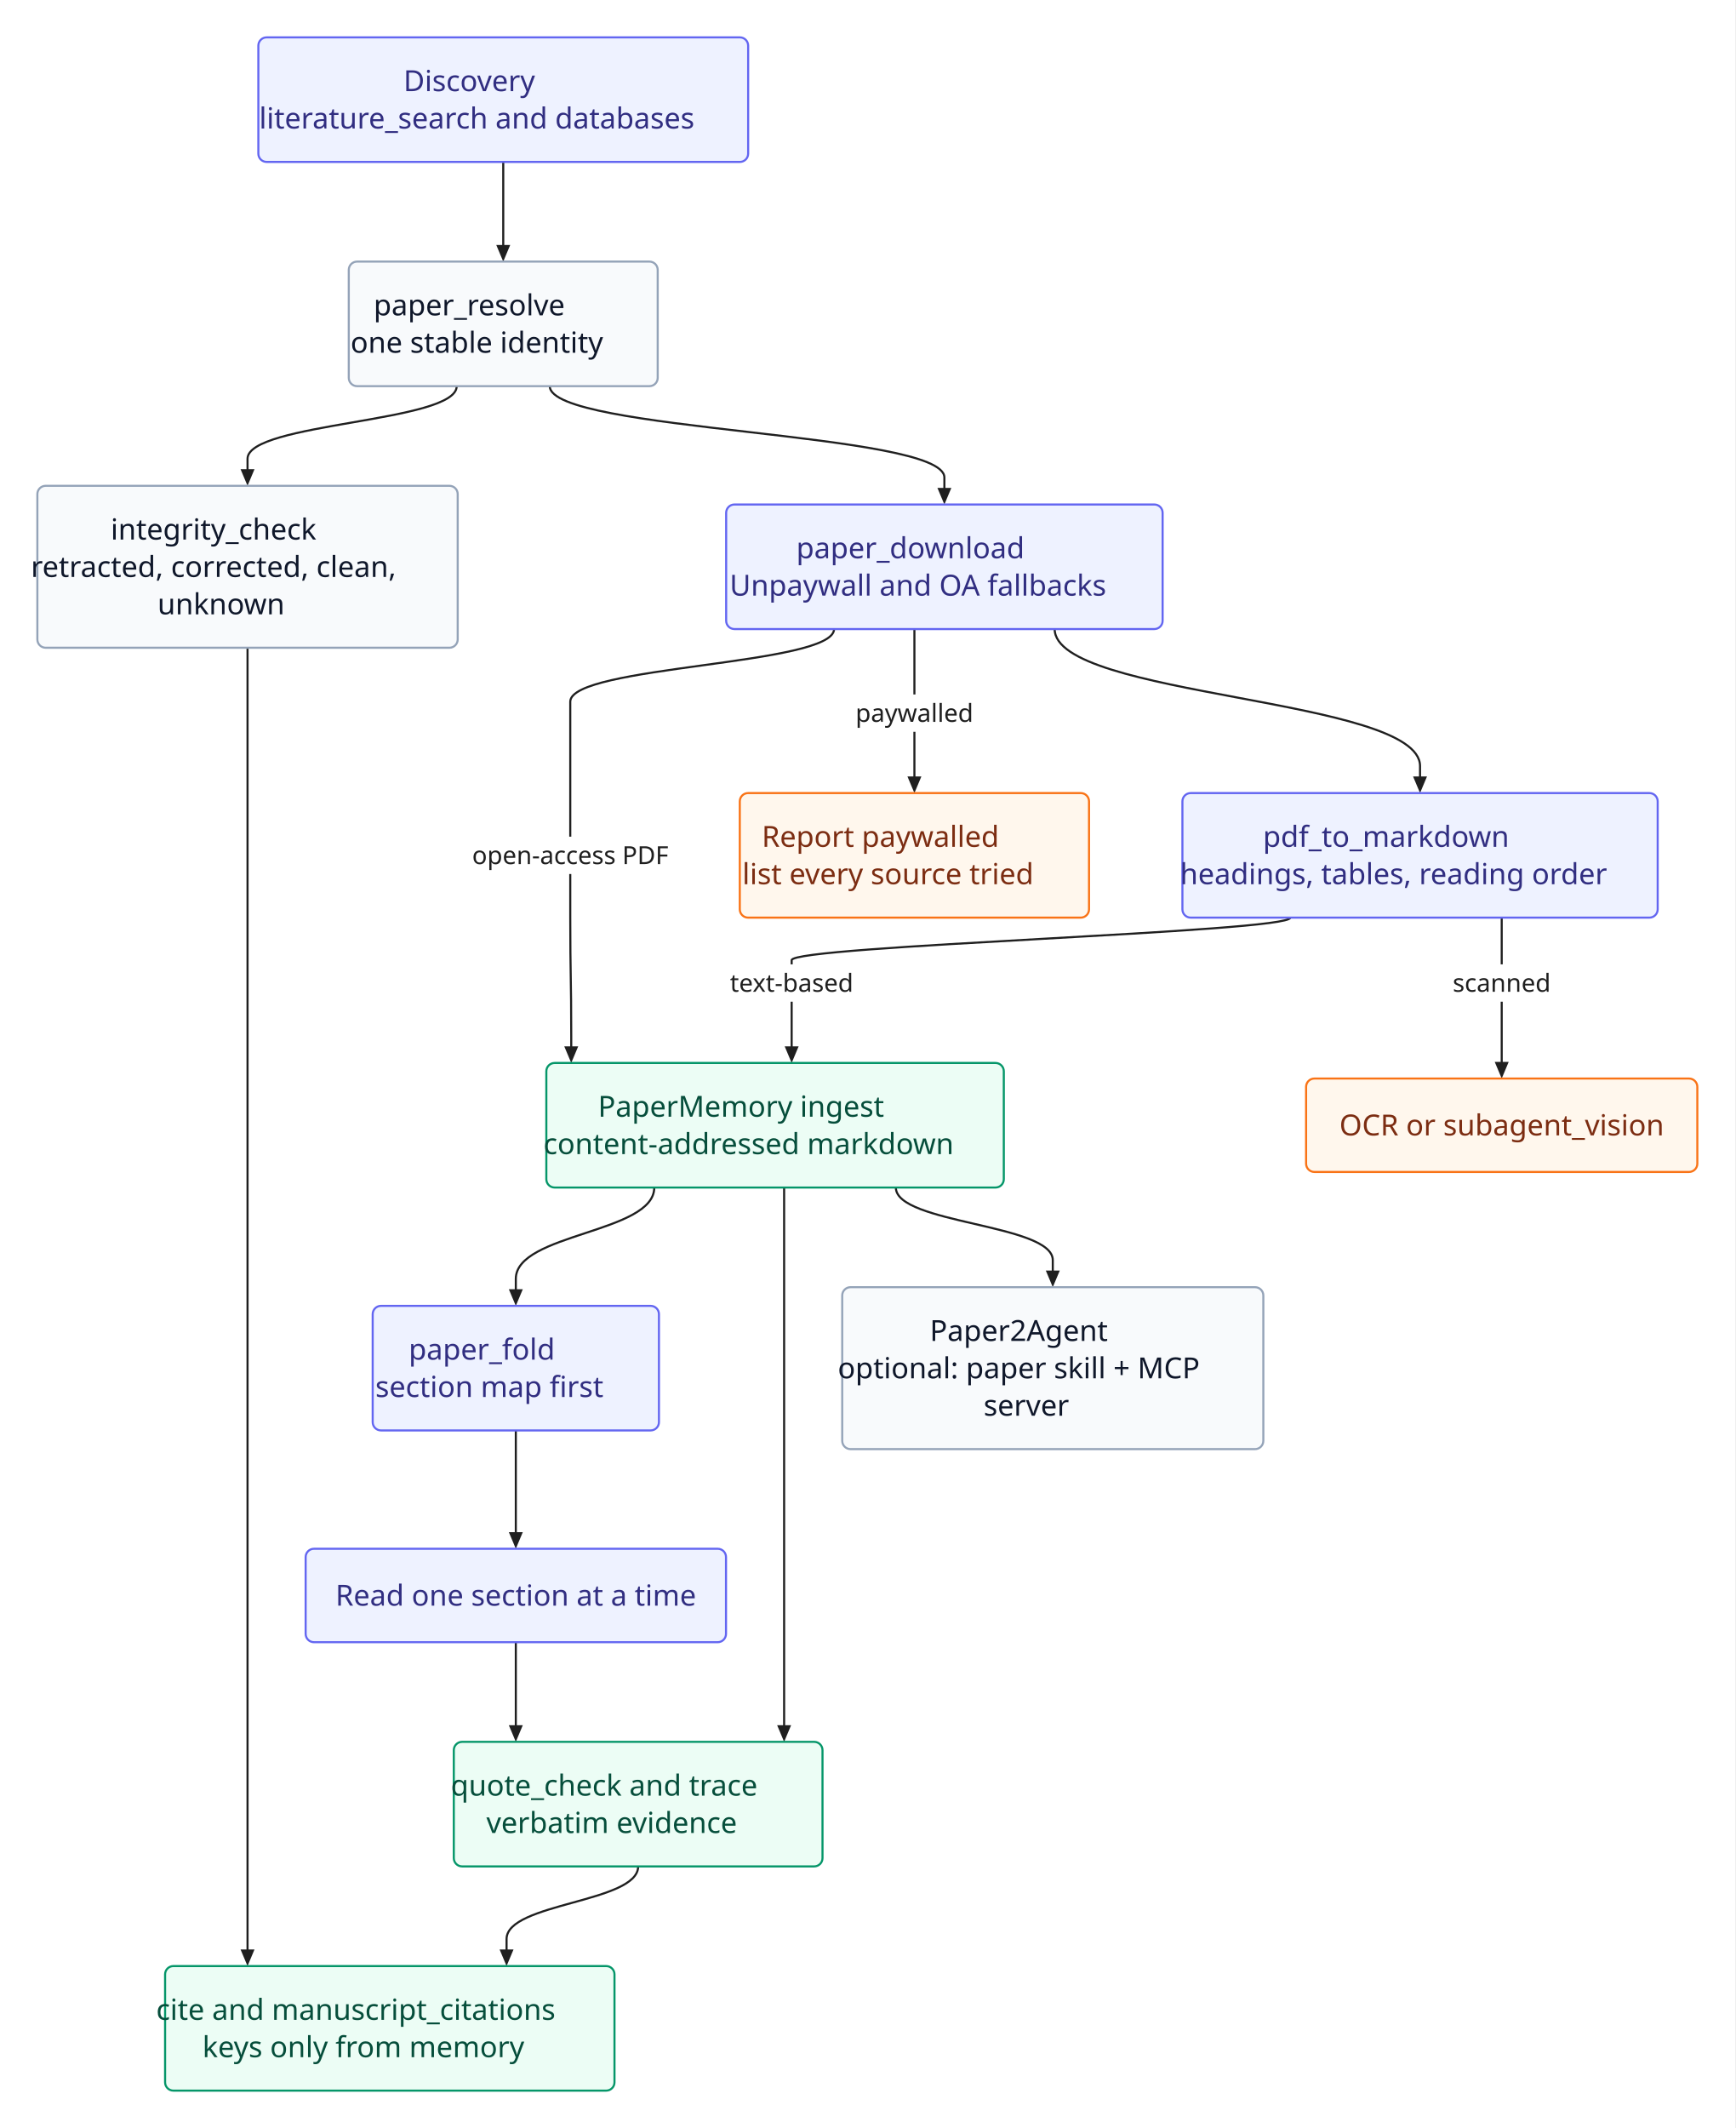
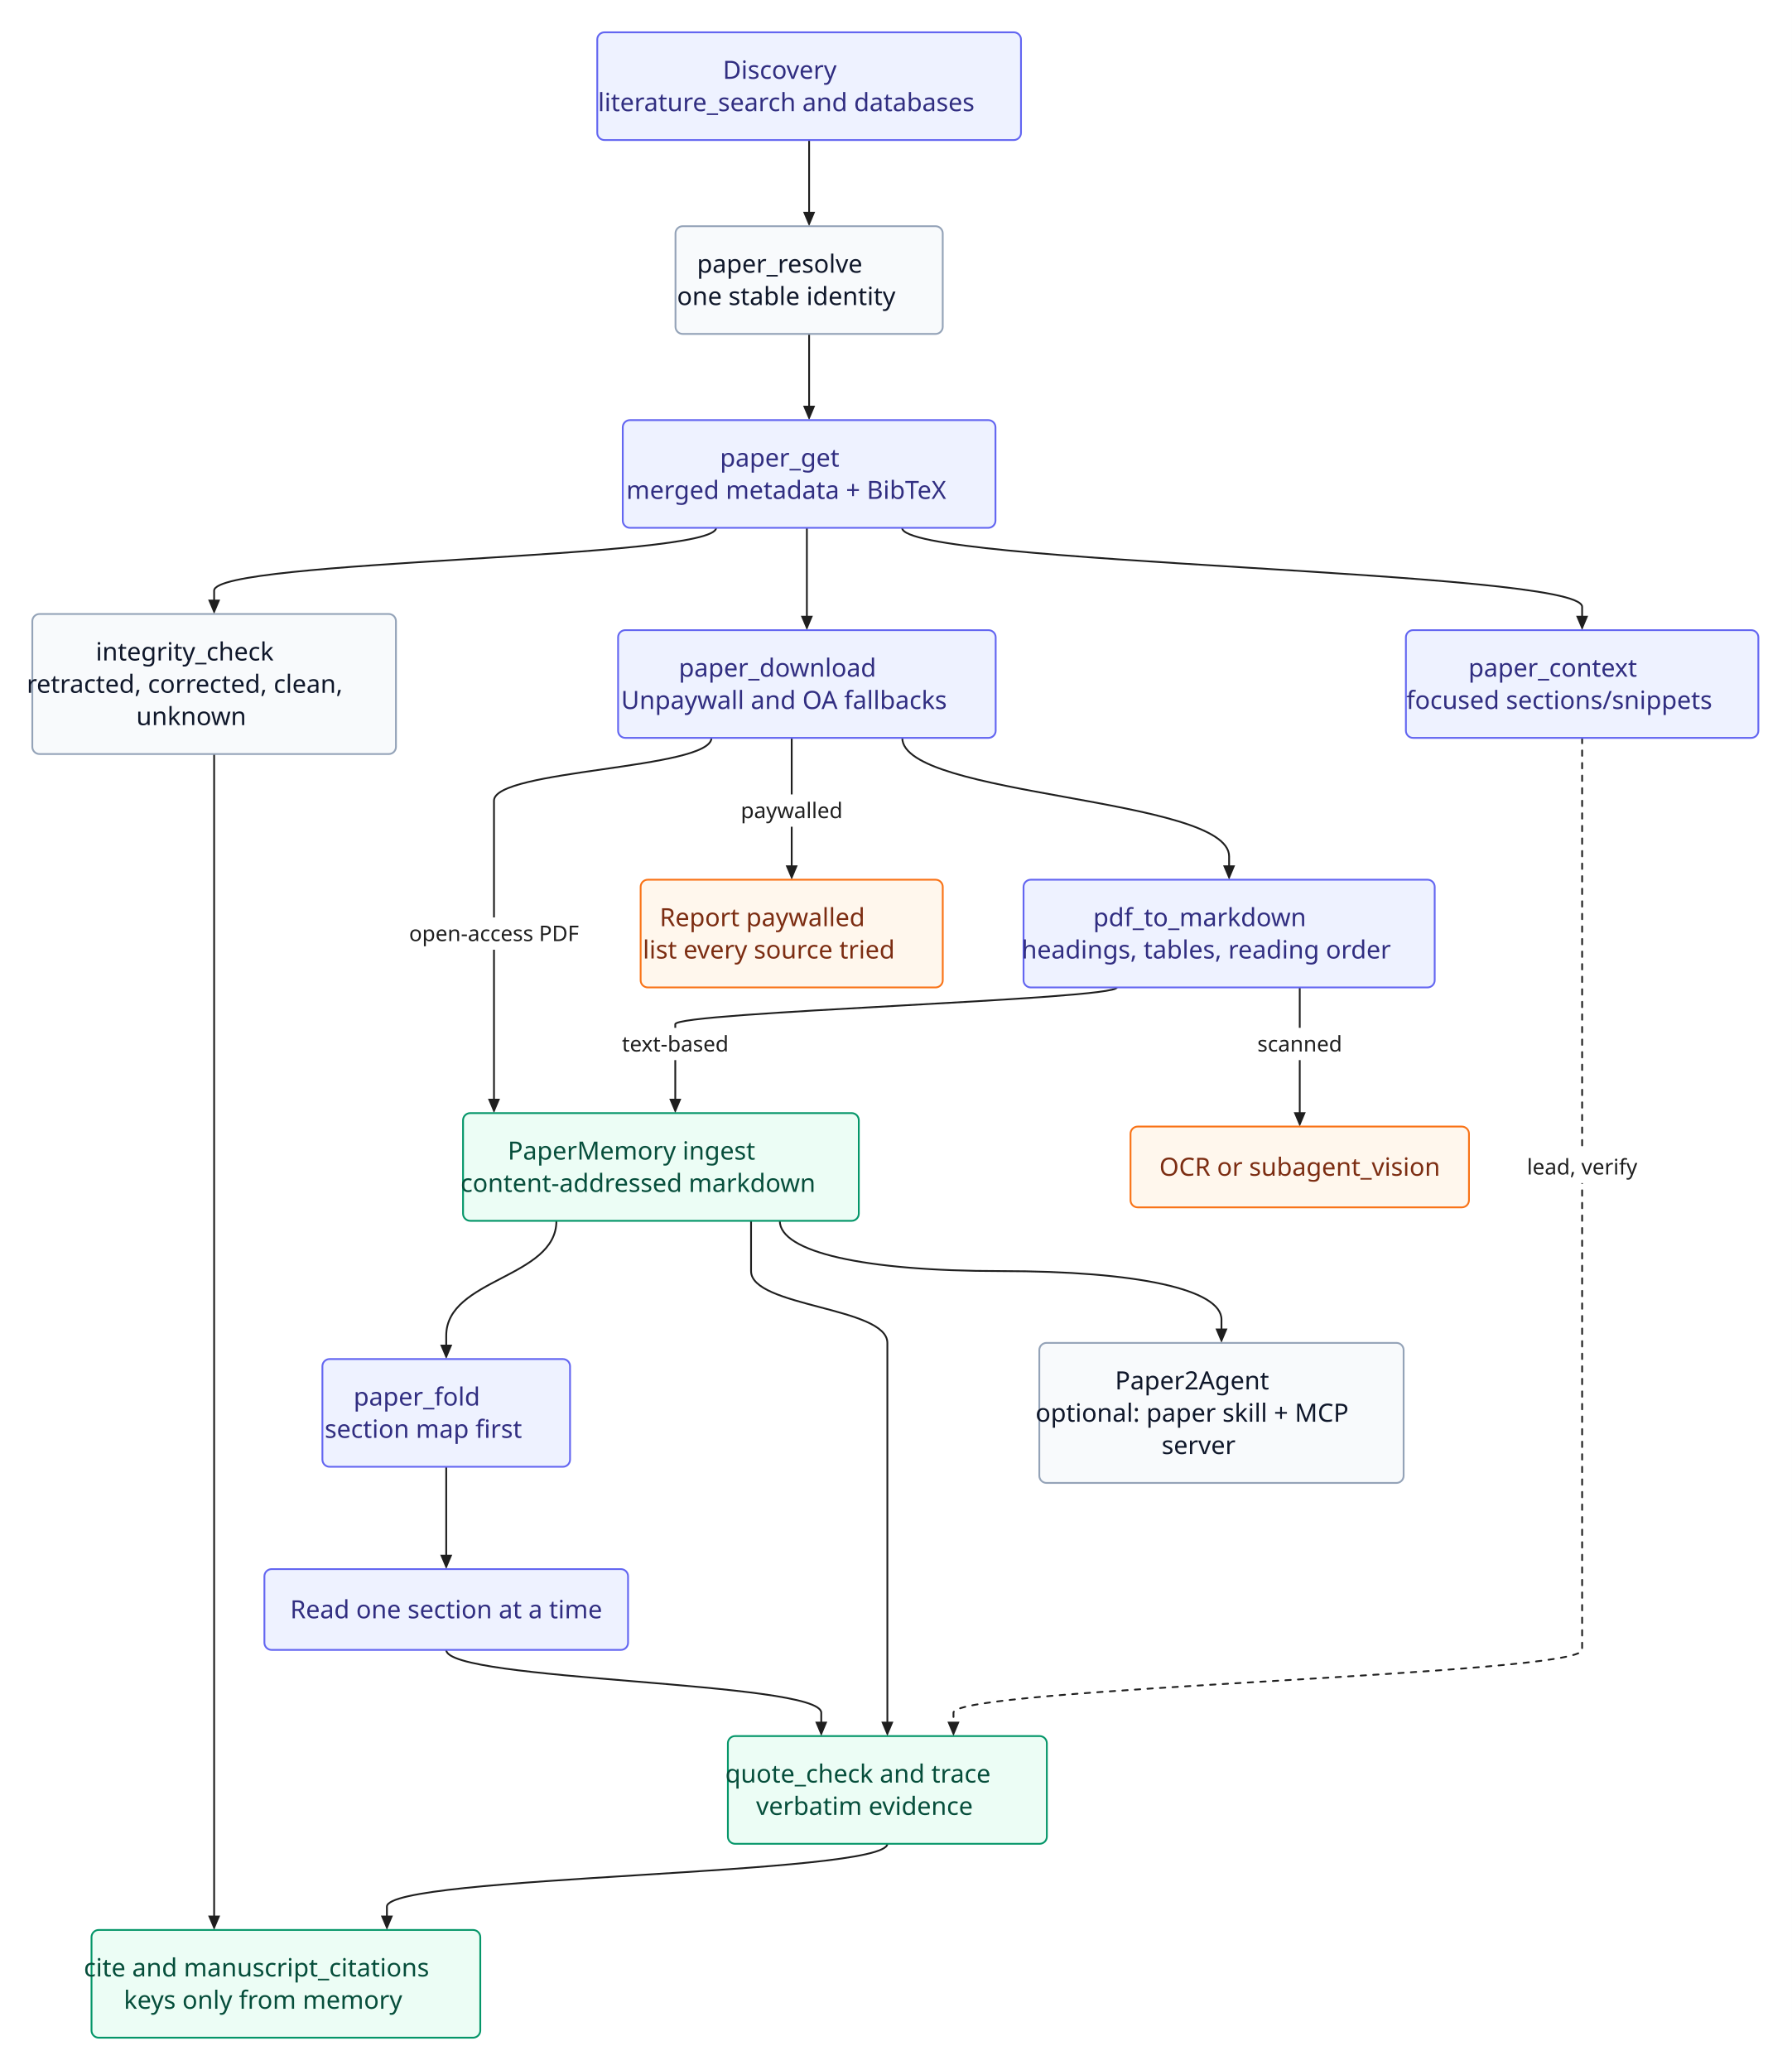
- <svg xmlns="http://www.w3.org/2000/svg" class="pele pele-flowchart" viewBox="0 0 836 1025" width="836" height="1025" style="max-width:100%;height:auto;--_bg:#fff;--_fg:#1f1f1f;--_m:#6e6e6e;--_l:#1f1f1f;--_s:#f3f3f3;--_a:#e6e6e6;--_b:#8a8a8a;--_c:#5b7bd5;color:#1f1f1f;--_r:4px;--_fm:monospace;font:14px sans-serif;letter-spacing:normal;word-spacing:normal;text-transform:none;direction:ltr;font-family:sans-serif" fill="#1f1f1f" role="graphics-document document" aria-roledescription="flowchart">
+ <svg xmlns="http://www.w3.org/2000/svg" class="pele pele-flowchart" viewBox="0 0 998 1153" width="998" height="1153" style="max-width:100%;height:auto;--_bg:#fff;--_fg:#1f1f1f;--_m:#6e6e6e;--_l:#1f1f1f;--_s:#f3f3f3;--_a:#e6e6e6;--_b:#8a8a8a;--_c:#5b7bd5;color:#1f1f1f;--_r:4px;--_fm:monospace;font:14px sans-serif;letter-spacing:normal;word-spacing:normal;text-transform:none;direction:ltr;font-family:sans-serif" fill="#1f1f1f" role="graphics-document document" aria-roledescription="flowchart">
  <rect width="100%" height="100%" fill="#ffffff" />
  <g class="pele-edges" fill="none" stroke="#1f1f1f" stroke-linecap="round">
    <g class="pele-edge" data-id="L_discover_resolve_0">
-       <path d="M242.46,78L242.46,119" />
-       <path class="pele-marker" d="M242.46,126L239.1,118L245.82,118Z" fill="#1f1f1f" stroke="none" />
-     </g>
-     <g class="pele-edge" data-id="L_resolve_integrity_0">
-       <path d="M220.04,186C220.04,203.5 119.26,203.5 119.26,221L119.26,227" />
-       <path class="pele-marker" d="M119.26,234L115.9,226L122.62,226Z" fill="#1f1f1f" stroke="none" />
-     </g>
-     <g class="pele-edge" data-id="L_resolve_download_0">
-       <path d="M264.88,186C264.88,208 455,208 455,230L455,236" />
-       <path class="pele-marker" d="M455,243L451.64,235L458.36,235Z" fill="#1f1f1f" stroke="none" />
+       <path d="M450.63,78L450.63,119" />
+       <path class="pele-marker" d="M450.63,126L447.27,118L453.99,118Z" fill="#1f1f1f" stroke="none" />
+     </g>
+     <g class="pele-edge" data-id="L_resolve_get_0">
+       <path d="M450.63,186L450.63,227" />
+       <path class="pele-marker" d="M450.63,234L447.27,226L453.99,226Z" fill="#1f1f1f" stroke="none" />
+     </g>
+     <g class="pele-edge" data-id="L_get_integrity_0">
+       <path d="M398.84,294C398.84,311.5 119.26,311.5 119.26,329L119.26,335" />
+       <path class="pele-marker" d="M119.26,342L115.9,334L122.62,334Z" fill="#1f1f1f" stroke="none" />
+     </g>
+     <g class="pele-edge" data-id="L_get_download_0">
+       <path d="M449.38,294L449.38,344" />
+       <path class="pele-marker" d="M449.38,351L446.02,343L452.74,343Z" fill="#1f1f1f" stroke="none" />
+     </g>
+     <g class="pele-edge" data-id="L_get_context_0">
+       <path d="M502.42,294C502.42,314.45 881.15,317.55 881.15,338L881.15,344" />
+       <path class="pele-marker" d="M881.15,351L877.79,343L884.51,343Z" fill="#1f1f1f" stroke="none" />
+     </g>
+     <g class="pele-edge" data-id="L_context_quote_0">
+       <path d="M881.15,411L881.15,919C881.15,933 531.03,940 531.03,954L531.03,960" stroke-dasharray="3 4" />
+       <path class="pele-marker" d="M531.03,967L527.67,959L534.39,959Z" fill="#1f1f1f" stroke="none" />
    </g>
    <g class="pele-edge" data-id="L_download_ingest_0">
-       <path d="M401.85,303C401.85,320.5 274.75,320.5 274.75,338L274.75,442C274.75,470.5 275.22,470.5 275.22,499L275.22,505" />
-       <path class="pele-marker" d="M275.22,512L271.86,504L278.58,504Z" fill="#1f1f1f" stroke="none" />
+       <path d="M396.24,411C396.24,428.5 275.12,428.5 275.12,446L275.12,613" />
+       <path class="pele-marker" d="M275.12,620L271.76,612L278.48,612Z" fill="#1f1f1f" stroke="none" />
    </g>
    <g class="pele-edge" data-id="L_download_paywall_0">
-       <path d="M440.56,303L440.56,375" />
-       <path class="pele-marker" d="M440.56,382L437.2,374L443.92,374Z" fill="#1f1f1f" stroke="none" />
+       <path d="M440.93,411L440.93,483" />
+       <path class="pele-marker" d="M440.93,490L437.57,482L444.29,482Z" fill="#1f1f1f" stroke="none" />
    </g>
    <g class="pele-edge" data-id="L_download_convert_0">
-       <path d="M508.14,303C508.14,336 684.17,336 684.17,369L684.17,375" />
-       <path class="pele-marker" d="M684.17,382L680.81,374L687.53,374Z" fill="#1f1f1f" stroke="none" />
+       <path d="M502.52,411C502.52,444 684.54,444 684.54,477L684.54,483" />
+       <path class="pele-marker" d="M684.54,490L681.18,482L687.9,482Z" fill="#1f1f1f" stroke="none" />
    </g>
    <g class="pele-edge" data-id="L_convert_ingest_0">
-       <path d="M621.67,442C621.67,449 381.42,455.5 381.42,462.5L381.42,505" />
-       <path class="pele-marker" d="M381.42,512L378.06,504L384.78,504Z" fill="#1f1f1f" stroke="none" />
+       <path d="M622.04,550C622.04,556.83 376.09,563.67 376.09,570.5L376.09,613" />
+       <path class="pele-marker" d="M376.09,620L372.73,612L379.45,612Z" fill="#1f1f1f" stroke="none" />
    </g>
    <g class="pele-edge" data-id="L_convert_vision_0">
-       <path d="M723.52,442L723.52,512.5" />
-       <path class="pele-marker" d="M723.52,519.5L720.16,511.5L726.88,511.5Z" fill="#1f1f1f" stroke="none" />
+       <path d="M723.88,550L723.88,620.5" />
+       <path class="pele-marker" d="M723.88,627.5L720.52,619.5L727.24,619.5Z" fill="#1f1f1f" stroke="none" />
    </g>
    <g class="pele-edge" data-id="L_ingest_fold_0">
-       <path d="M315.22,572C315.22,594 248.52,594 248.52,616L248.52,622" />
-       <path class="pele-marker" d="M248.52,629L245.16,621L251.88,621Z" fill="#1f1f1f" stroke="none" />
+       <path d="M309.89,680C309.89,712 248.52,712 248.52,744L248.52,750" />
+       <path class="pele-marker" d="M248.52,757L245.16,749L251.88,749Z" fill="#1f1f1f" stroke="none" />
    </g>
    <g class="pele-edge" data-id="L_ingest_quote_0">
-       <path d="M377.79,572L377.79,832" />
-       <path class="pele-marker" d="M377.79,839L374.43,831L381.15,831Z" fill="#1f1f1f" stroke="none" />
+       <path d="M418.3,680L418.3,708C418.3,728 494.21,728 494.21,748L494.21,960" />
+       <path class="pele-marker" d="M494.21,967L490.85,959L497.57,959Z" fill="#1f1f1f" stroke="none" />
    </g>
    <g class="pele-edge" data-id="L_fold_read_0">
-       <path d="M248.52,689L248.52,739" />
-       <path class="pele-marker" d="M248.52,746L245.16,738L251.88,738Z" fill="#1f1f1f" stroke="none" />
+       <path d="M248.52,817L248.52,867" />
+       <path class="pele-marker" d="M248.52,874L245.16,866L251.88,866Z" fill="#1f1f1f" stroke="none" />
    </g>
    <g class="pele-edge" data-id="L_read_quote_0">
-       <path d="M248.52,791L248.52,832" />
-       <path class="pele-marker" d="M248.52,839L245.16,831L251.88,831Z" fill="#1f1f1f" stroke="none" />
+       <path d="M248.52,919C248.52,936.5 457.39,936.5 457.39,954L457.39,960" />
+       <path class="pele-marker" d="M457.39,967L454.03,959L460.75,959Z" fill="#1f1f1f" stroke="none" />
    </g>
    <g class="pele-edge" data-id="L_quote_cite_0">
-       <path d="M307.46,899C307.46,916.5 244.06,916.5 244.06,934L244.06,940" />
-       <path class="pele-marker" d="M244.06,947L240.7,939L247.42,939Z" fill="#1f1f1f" stroke="none" />
+       <path d="M494.21,1027C494.21,1044.5 215.49,1044.5 215.49,1062L215.49,1068" />
+       <path class="pele-marker" d="M215.49,1075L212.13,1067L218.85,1067Z" fill="#1f1f1f" stroke="none" />
    </g>
    <g class="pele-edge" data-id="L_integrity_cite_0">
-       <path d="M119.26,312L119.26,940" />
-       <path class="pele-marker" d="M119.26,947L115.9,939L122.62,939Z" fill="#1f1f1f" stroke="none" />
+       <path d="M119.26,420L119.26,1068" />
+       <path class="pele-marker" d="M119.26,1075L115.9,1067L122.62,1067Z" fill="#1f1f1f" stroke="none" />
    </g>
    <g class="pele-edge" data-id="L_ingest_agent_0">
-       <path d="M431.62,572C431.62,589.5 507.23,589.5 507.23,607L507.23,613" />
-       <path class="pele-marker" d="M507.23,620L503.87,612L510.6,612Z" fill="#1f1f1f" stroke="none" />
+       <path d="M434.3,680C434.3,697.36 481.03,708 557.29,708C633.55,708 680.29,718.26 680.29,735L680.29,741" />
+       <path class="pele-marker" d="M680.29,748L676.93,740L683.65,740Z" fill="#1f1f1f" stroke="none" />
    </g>
  </g>
  <g class="pele-edge-labels" font-size="12">
+     <g class="pele-edge-label" data-id="L_context_quote_0">
+       <rect x="848.14" y="641" width="66.02" height="18" rx="3" fill="#fff" />
+       <text x="881.15" y="654.2" text-anchor="middle">lead, verify</text>
+     </g>
    <g class="pele-edge-label" data-id="L_download_ingest_0">
-       <rect x="223.07" y="403" width="103.36" height="18" rx="3" fill="#fff" />
-       <text x="274.75" y="416.2" text-anchor="middle">open-access PDF</text>
+       <rect x="223.44" y="511" width="103.36" height="18" rx="3" fill="#fff" />
+       <text x="275.12" y="524.2" text-anchor="middle">open-access PDF</text>
    </g>
    <g class="pele-edge-label" data-id="L_download_paywall_0">
-       <rect x="409.89" y="334.5" width="61.35" height="18" rx="3" fill="#fff" />
-       <text x="440.56" y="347.7" text-anchor="middle">paywalled</text>
+       <rect x="410.26" y="442.5" width="61.35" height="18" rx="3" fill="#fff" />
+       <text x="440.93" y="455.7" text-anchor="middle">paywalled</text>
    </g>
    <g class="pele-edge-label" data-id="L_convert_ingest_0">
-       <rect x="349.41" y="464.5" width="64.03" height="18" rx="3" fill="#fff" />
-       <text x="381.42" y="477.7" text-anchor="middle">text-based</text>
+       <rect x="344.08" y="572.5" width="64.03" height="18" rx="3" fill="#fff" />
+       <text x="376.09" y="585.7" text-anchor="middle">text-based</text>
    </g>
    <g class="pele-edge-label" data-id="L_convert_vision_0">
-       <rect x="696.84" y="464.5" width="53.36" height="18" rx="3" fill="#fff" />
-       <text x="723.52" y="477.7" text-anchor="middle">scanned</text>
+       <rect x="697.2" y="572.5" width="53.36" height="18" rx="3" fill="#fff" />
+       <text x="723.88" y="585.7" text-anchor="middle">scanned</text>
    </g>
  </g>
  <g class="pele-nodes">
-     <g class="pele-node pele-shape-rect discovery" data-id="discover" transform="translate(242.46,48)">
+     <g class="pele-node pele-shape-rect discovery" data-id="discover" transform="translate(450.63,48)">
      <rect x="-117.99" y="-30" width="235.99" height="60" fill="#f3f3f3" stroke="#8a8a8a" style="rx:4px;fill:#eef2ff;stroke:#6366f1;" />
      <text class="pele-label" style="fill:#312e81;" text-anchor="middle" xml:space="preserve">
        <tspan x="0" y="-4.1">Discovery</tspan>
        <tspan x="0" y="13.9">literature_search and databases</tspan>
      </text>
    </g>
-     <g class="pele-node pele-shape-rect optional" data-id="resolve" transform="translate(242.46,156)">
+     <g class="pele-node pele-shape-rect optional" data-id="resolve" transform="translate(450.63,156)">
      <rect x="-74.42" y="-30" width="148.84" height="60" fill="#f3f3f3" stroke="#8a8a8a" style="rx:4px;fill:#f8fafc;stroke:#94a3b8;" />
      <text class="pele-label" style="fill:#0f172a;" text-anchor="middle" xml:space="preserve">
        <tspan x="0" y="-4.1">paper_resolve</tspan>
        <tspan x="0" y="13.9">one stable identity</tspan>
      </text>
    </g>
-     <g class="pele-node pele-shape-rect optional" data-id="integrity" transform="translate(119.26,273)">
+     <g class="pele-node pele-shape-rect discovery" data-id="get" transform="translate(450.63,264)">
+       <rect x="-103.79" y="-30" width="207.58" height="60" fill="#f3f3f3" stroke="#8a8a8a" style="rx:4px;fill:#eef2ff;stroke:#6366f1;" />
+       <text class="pele-label" style="fill:#312e81;" text-anchor="middle" xml:space="preserve">
+         <tspan x="0" y="-4.1">paper_get</tspan>
+         <tspan x="0" y="13.9">merged metadata + BibTeX</tspan>
+       </text>
+     </g>
+     <g class="pele-node pele-shape-rect optional" data-id="integrity" transform="translate(119.26,381)">
      <rect x="-101.26" y="-39" width="202.52" height="78" fill="#f3f3f3" stroke="#8a8a8a" style="rx:4px;fill:#f8fafc;stroke:#94a3b8;" />
      <text class="pele-label" style="fill:#0f172a;" text-anchor="middle" xml:space="preserve">
        <tspan x="0" y="-13.1">integrity_check</tspan>
        <tspan x="0" y="4.9">retracted, corrected, clean,</tspan>
        <tspan x="0" y="22.9">unknown</tspan>
      </text>
    </g>
-     <g class="pele-node pele-shape-rect discovery" data-id="download" transform="translate(455,273)">
+     <g class="pele-node pele-shape-rect discovery" data-id="download" transform="translate(449.38,381)">
      <rect x="-105.14" y="-30" width="210.29" height="60" fill="#f3f3f3" stroke="#8a8a8a" style="rx:4px;fill:#eef2ff;stroke:#6366f1;" />
      <text class="pele-label" style="fill:#312e81;" text-anchor="middle" xml:space="preserve">
        <tspan x="0" y="-4.1">paper_download</tspan>
        <tspan x="0" y="13.9">Unpaywall and OA fallbacks</tspan>
      </text>
    </g>
-     <g class="pele-node pele-shape-rect evidence" data-id="ingest" transform="translate(373.42,542)">
+     <g class="pele-node pele-shape-rect discovery" data-id="context" transform="translate(881.15,381)">
+       <rect x="-98.15" y="-30" width="196.3" height="60" fill="#f3f3f3" stroke="#8a8a8a" style="rx:4px;fill:#eef2ff;stroke:#6366f1;" />
+       <text class="pele-label" style="fill:#312e81;" text-anchor="middle" xml:space="preserve">
+         <tspan x="0" y="-4.1">paper_context</tspan>
+         <tspan x="0" y="13.9">focused sections/snippets</tspan>
+       </text>
+     </g>
+     <g class="pele-node pele-shape-rect evidence" data-id="quote" transform="translate(494.21,997)">
+       <rect x="-88.82" y="-30" width="177.64" height="60" fill="#f3f3f3" stroke="#8a8a8a" style="rx:4px;fill:#ecfdf5;stroke:#059669;" />
+       <text class="pele-label" style="fill:#064e3b;" text-anchor="middle" xml:space="preserve">
+         <tspan x="0" y="-4.1">quote_check and trace</tspan>
+         <tspan x="0" y="13.9">verbatim evidence</tspan>
+       </text>
+     </g>
+     <g class="pele-node pele-shape-rect evidence" data-id="ingest" transform="translate(368.09,650)">
      <rect x="-110.2" y="-30" width="220.41" height="60" fill="#f3f3f3" stroke="#8a8a8a" style="rx:4px;fill:#ecfdf5;stroke:#059669;" />
      <text class="pele-label" style="fill:#064e3b;" text-anchor="middle" xml:space="preserve">
        <tspan x="0" y="-4.1">PaperMemory ingest</tspan>
        <tspan x="0" y="13.9">content-addressed markdown</tspan>
      </text>
    </g>
-     <g class="pele-node pele-shape-rect warn" data-id="paywall" transform="translate(440.56,412)">
+     <g class="pele-node pele-shape-rect warn" data-id="paywall" transform="translate(440.93,520)">
      <rect x="-84.13" y="-30" width="168.26" height="60" fill="#f3f3f3" stroke="#8a8a8a" style="rx:4px;fill:#fff7ed;stroke:#f97316;" />
      <text class="pele-label" style="fill:#7c2d12;" text-anchor="middle" xml:space="preserve">
        <tspan x="0" y="-4.1">Report paywalled</tspan>
        <tspan x="0" y="13.9">list every source tried</tspan>
      </text>
    </g>
-     <g class="pele-node pele-shape-rect discovery" data-id="convert" transform="translate(684.17,412)">
+     <g class="pele-node pele-shape-rect discovery" data-id="convert" transform="translate(684.54,520)">
      <rect x="-114.49" y="-30" width="228.99" height="60" fill="#f3f3f3" stroke="#8a8a8a" style="rx:4px;fill:#eef2ff;stroke:#6366f1;" />
      <text class="pele-label" style="fill:#312e81;" text-anchor="middle" xml:space="preserve">
        <tspan x="0" y="-4.1">pdf_to_markdown</tspan>
        <tspan x="0" y="13.9">headings, tables, reading order</tspan>
      </text>
    </g>
-     <g class="pele-node pele-shape-rect warn" data-id="vision" transform="translate(723.52,542)">
+     <g class="pele-node pele-shape-rect warn" data-id="vision" transform="translate(723.88,650)">
      <rect x="-94.25" y="-22.5" width="188.5" height="45" fill="#f3f3f3" stroke="#8a8a8a" style="rx:4px;fill:#fff7ed;stroke:#f97316;" />
      <text class="pele-label" style="fill:#7c2d12;" x="0" y="4.9" text-anchor="middle">OCR or subagent_vision</text>
    </g>
-     <g class="pele-node pele-shape-rect discovery" data-id="fold" transform="translate(248.52,659)">
+     <g class="pele-node pele-shape-rect discovery" data-id="fold" transform="translate(248.52,787)">
      <rect x="-68.96" y="-30" width="137.92" height="60" fill="#f3f3f3" stroke="#8a8a8a" style="rx:4px;fill:#eef2ff;stroke:#6366f1;" />
      <text class="pele-label" style="fill:#312e81;" text-anchor="middle" xml:space="preserve">
        <tspan x="0" y="-4.1">paper_fold</tspan>
        <tspan x="0" y="13.9">section map first</tspan>
      </text>
    </g>
-     <g class="pele-node pele-shape-rect evidence" data-id="quote" transform="translate(307.46,869)">
-       <rect x="-88.82" y="-30" width="177.64" height="60" fill="#f3f3f3" stroke="#8a8a8a" style="rx:4px;fill:#ecfdf5;stroke:#059669;" />
-       <text class="pele-label" style="fill:#064e3b;" text-anchor="middle" xml:space="preserve">
-         <tspan x="0" y="-4.1">quote_check and trace</tspan>
-         <tspan x="0" y="13.9">verbatim evidence</tspan>
-       </text>
-     </g>
-     <g class="pele-node pele-shape-rect discovery" data-id="read" transform="translate(248.52,768.5)">
+     <g class="pele-node pele-shape-rect discovery" data-id="read" transform="translate(248.52,896.5)">
      <rect x="-101.26" y="-22.5" width="202.53" height="45" fill="#f3f3f3" stroke="#8a8a8a" style="rx:4px;fill:#eef2ff;stroke:#6366f1;" />
      <text class="pele-label" style="fill:#312e81;" x="0" y="4.9" text-anchor="middle">Read one section at a time</text>
    </g>
-     <g class="pele-node pele-shape-rect evidence" data-id="cite" transform="translate(187.8,977)">
+     <g class="pele-node pele-shape-rect evidence" data-id="cite" transform="translate(159.23,1105)">
      <rect x="-108.26" y="-30" width="216.52" height="60" fill="#f3f3f3" stroke="#8a8a8a" style="rx:4px;fill:#ecfdf5;stroke:#059669;" />
      <text class="pele-label" style="fill:#064e3b;" text-anchor="middle" xml:space="preserve">
        <tspan x="0" y="-4.1">cite and manuscript_citations</tspan>
        <tspan x="0" y="13.9">keys only from memory</tspan>
      </text>
    </g>
-     <g class="pele-node pele-shape-rect optional" data-id="agent" transform="translate(507.23,659)">
+     <g class="pele-node pele-shape-rect optional" data-id="agent" transform="translate(680.29,787)">
      <rect x="-101.45" y="-39" width="202.89" height="78" fill="#f3f3f3" stroke="#8a8a8a" style="rx:4px;fill:#f8fafc;stroke:#94a3b8;" />
      <text class="pele-label" style="fill:#0f172a;" text-anchor="middle" xml:space="preserve">
        <tspan x="0" y="-13.1">Paper2Agent</tspan>
        <tspan x="0" y="4.9">optional: paper skill + MCP</tspan>
        <tspan x="0" y="22.9">server</tspan>
      </text>
    </g>
  </g>
</svg>
